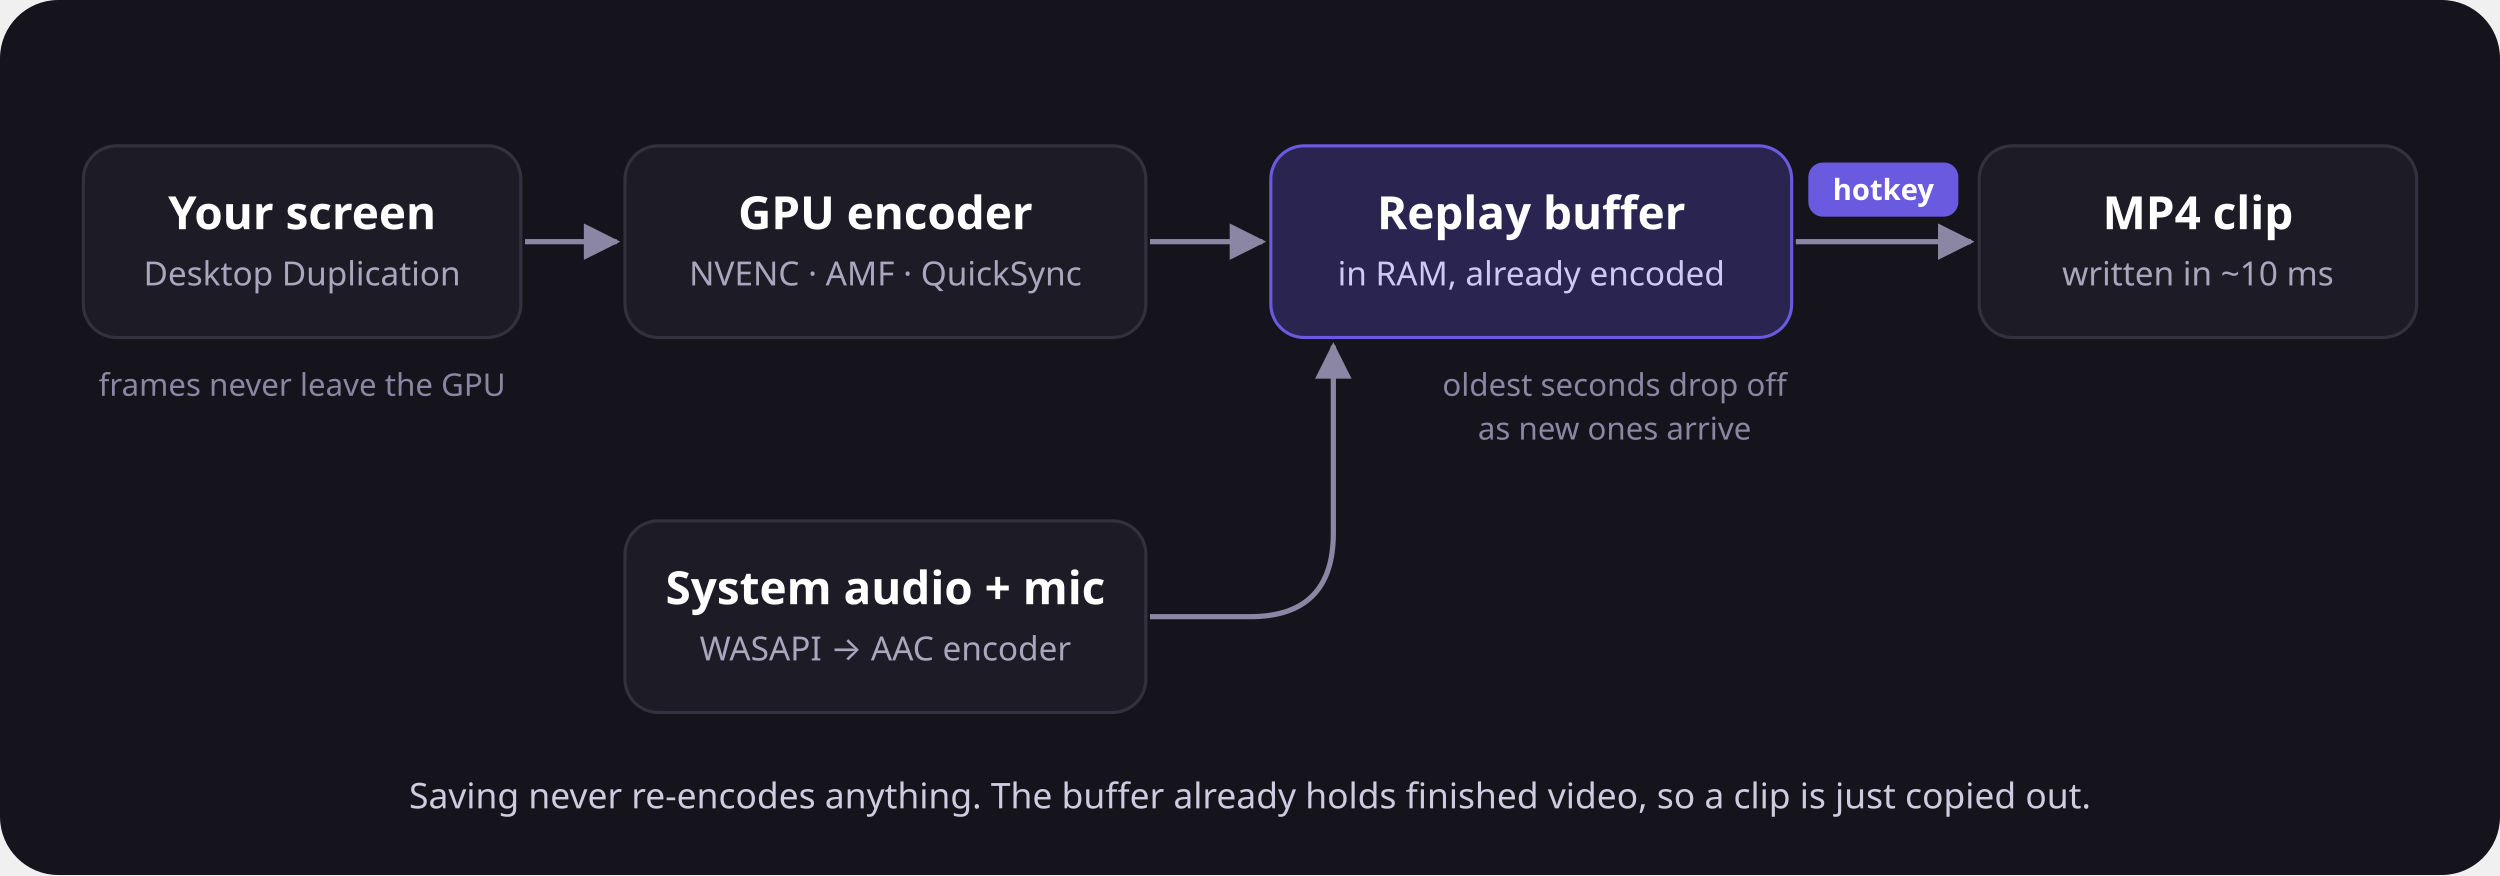
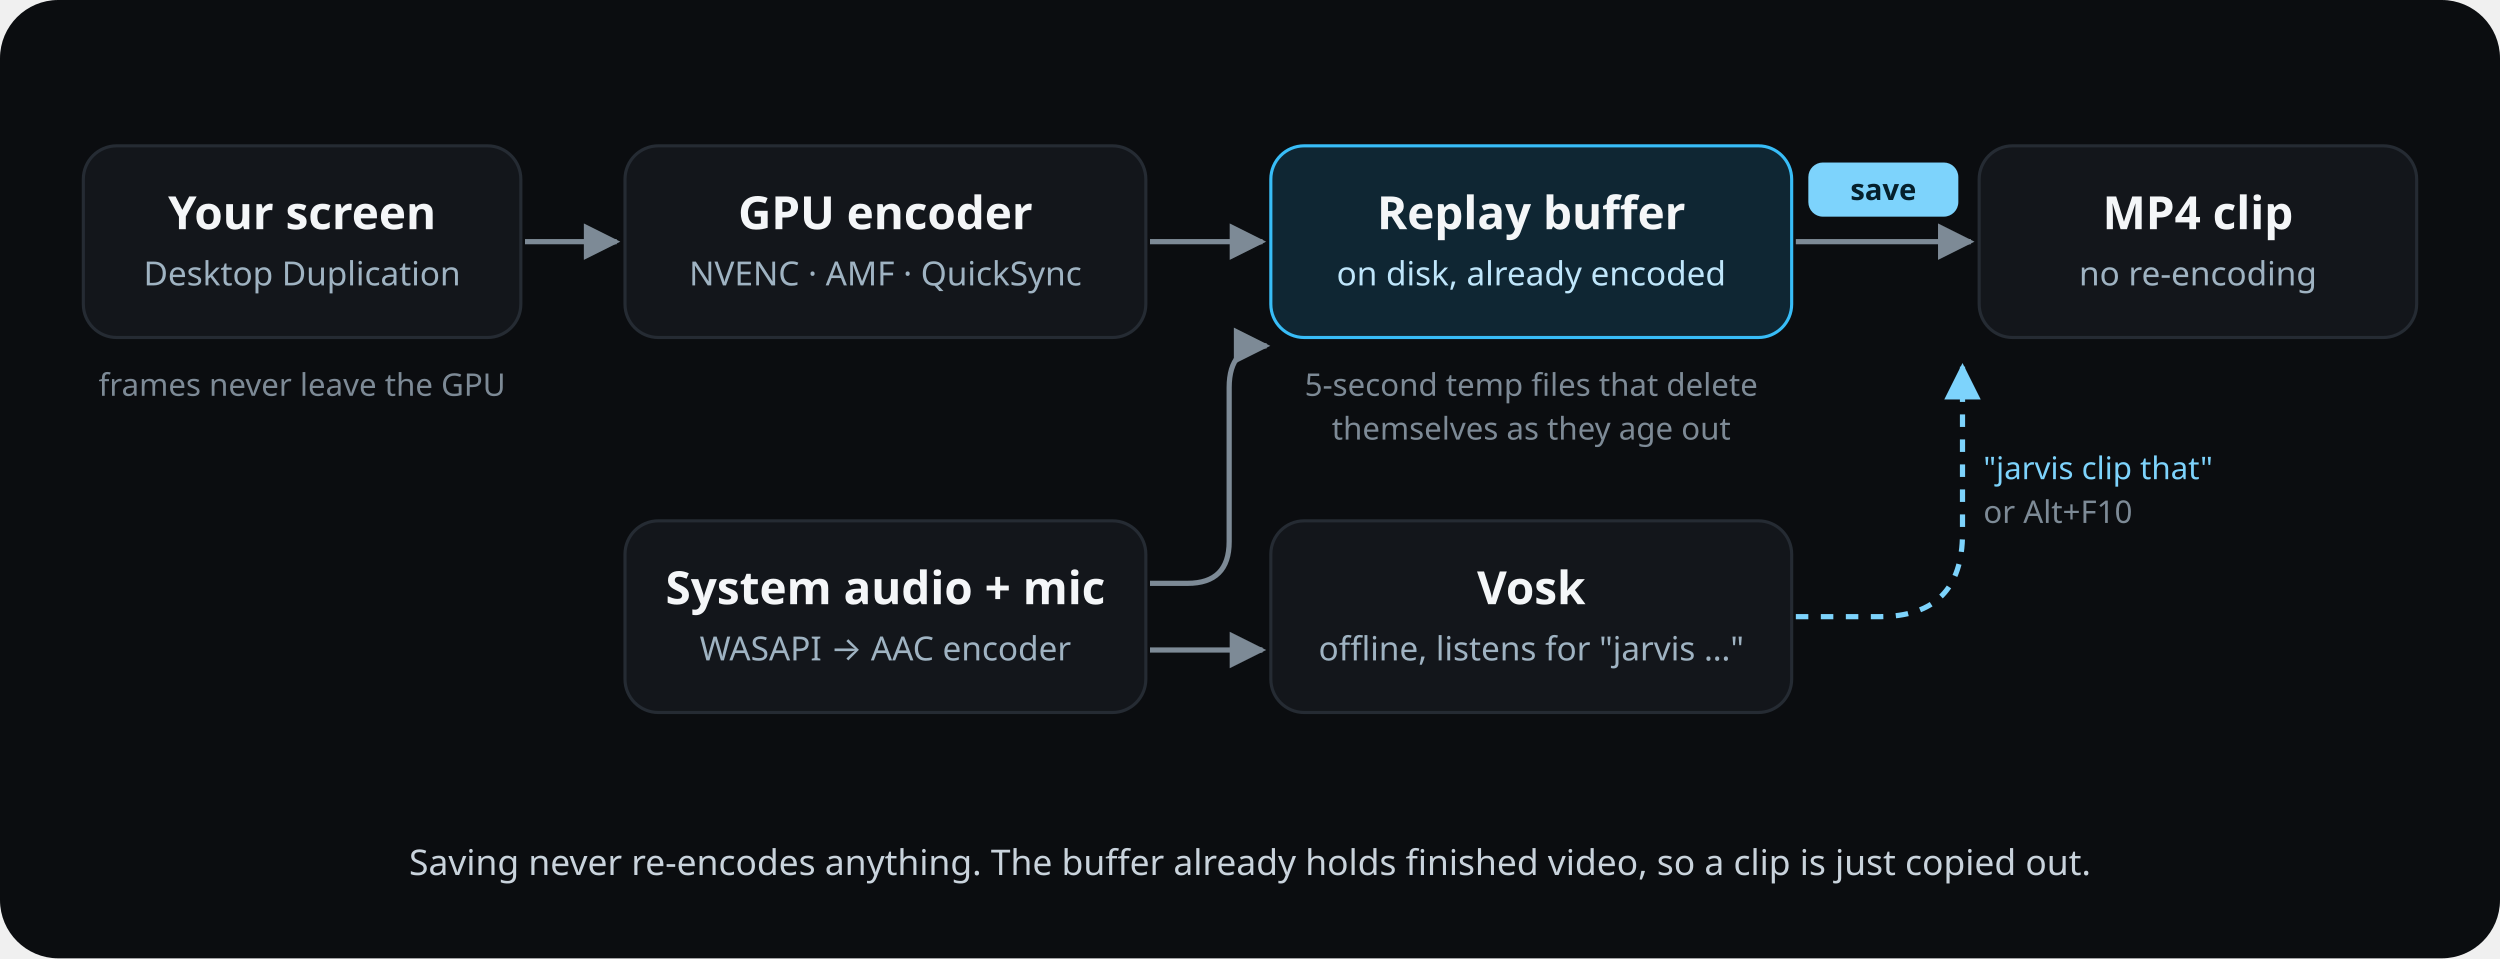
- <svg xmlns="http://www.w3.org/2000/svg" viewBox="0 0 1200 420" width="1200" height="420" role="img" aria-labelledby="title desc">
+ <svg xmlns="http://www.w3.org/2000/svg" viewBox="0 0 1200 460" width="1200" height="460" role="img" aria-labelledby="title desc">
  <defs>
    <marker id="arrow" viewBox="0 0 10 10" refX="9" refY="5" markerWidth="7" markerHeight="7" orient="auto-start-reverse">
-       <path d="M0 0 10 5 0 10z" fill="#8a86a3" />
+       <path d="M0 0 10 5 0 10z" fill="#7d8a96" />
+     </marker>
+     <marker id="arrow-arc" viewBox="0 0 10 10" refX="9" refY="5" markerWidth="7" markerHeight="7" orient="auto-start-reverse">
+       <path d="M0 0 10 5 0 10z" fill="#7dd3fc" />
    </marker>
  </defs>
-   <rect width="1200" height="420" rx="28" fill="#15141c" />
+   <rect width="1200" height="460" rx="28" fill="#0b0d10" />
  <g font-family="Segoe UI, system-ui, -apple-system, sans-serif">
    <g stroke-width="1.5">
-       <rect x="40" y="70" width="210" height="92" rx="16" fill="#1d1c26" stroke="#34313f" />
-       <rect x="300" y="70" width="250" height="92" rx="16" fill="#1d1c26" stroke="#34313f" />
-       <rect x="300" y="250" width="250" height="92" rx="16" fill="#1d1c26" stroke="#34313f" />
-       <rect x="610" y="70" width="250" height="92" rx="16" fill="#2a2550" stroke="#6a5ae0" />
-       <rect x="950" y="70" width="210" height="92" rx="16" fill="#1d1c26" stroke="#34313f" />
+       <rect x="40" y="70" width="210" height="92" rx="16" fill="#13161b" stroke="#252b33" />
+       <rect x="300" y="70" width="250" height="92" rx="16" fill="#13161b" stroke="#252b33" />
+       <rect x="300" y="250" width="250" height="92" rx="16" fill="#13161b" stroke="#252b33" />
+       <rect x="610" y="70" width="250" height="92" rx="16" fill="#0f2633" stroke="#38bdf8" />
+       <rect x="610" y="250" width="250" height="92" rx="16" fill="#13161b" stroke="#252b33" />
+       <rect x="950" y="70" width="210" height="92" rx="16" fill="#13161b" stroke="#252b33" />
    </g>
-     <g font-size="22" font-weight="700" fill="#fff" text-anchor="middle">
+     <g font-size="22" font-weight="700" fill="#f4f6f8" text-anchor="middle">
      <text x="145" y="110">Your screen</text>
      <text x="425" y="110">GPU encoder</text>
      <text x="425" y="290">System audio + mic</text>
      <text x="735" y="110">Replay buffer</text>
+       <text x="735" y="290">Vosk</text>
      <text x="1055" y="110">MP4 clip</text>
    </g>
-     <g font-size="16" fill="#a9a6bd" text-anchor="middle">
+     <g font-size="16" fill="#9fb3c2" text-anchor="middle">
      <text x="145" y="137">Desktop Duplication</text>
      <text x="425" y="137">NVENC · AMF · QuickSync</text>
      <text x="425" y="317">WASAPI → AAC encoder</text>
-       <text x="735" y="137" fill="#cfc9f5">in RAM, already encoded</text>
-       <text x="1055" y="137">written in ~10 ms</text>
+       <text x="735" y="137" fill="#bfe6fb">on disk, already encoded</text>
+       <text x="735" y="317">offline, listens for "jarvis …"</text>
+       <text x="1055" y="137">no re-encoding</text>
    </g>
-     <g stroke="#8a86a3" stroke-width="2.5" fill="none" marker-end="url(#arrow)">
+     <g stroke="#7d8a96" stroke-width="2.5" fill="none" marker-end="url(#arrow)">
      <path d="M252 116h44" />
      <path d="M552 116h54" />
-       <path d="M552 296h48q40 0 40-40v-90" />
+       <path d="M552 280h18q20 0 20-20v-74q0-20 18-20" />
+       <path d="M552 312h54" />
      <path d="M862 116h84" />
    </g>
-     <rect x="868" y="78" width="72" height="26" rx="7" fill="#6a5ae0" />
-     <text x="904" y="96" font-size="14" font-weight="600" fill="#fff" text-anchor="middle">hotkey</text>
-     <g font-size="15" fill="#8a86a3">
+     <path d="M862 296h40q40 0 40-40v-80" stroke="#7dd3fc" stroke-width="2.5" fill="none" stroke-dasharray="6 6" marker-end="url(#arrow-arc)" />
+     <rect x="868" y="78" width="72" height="26" rx="7" fill="#7dd3fc" />
+     <text x="904" y="96" font-size="14" font-weight="600" fill="#05202c" text-anchor="middle">save</text>
+     <text x="952" y="230" font-size="15" fill="#7dd3fc">"jarvis clip that"</text>
+     <text x="952" y="251" font-size="15" fill="#7d8a96">or Alt+F10</text>
+     <g font-size="15" fill="#7d8a96">
      <text x="145" y="190" text-anchor="middle">frames never leave the GPU</text>
-       <text x="775" y="190" text-anchor="middle">oldest seconds drop off</text>
-       <text x="775" y="211" text-anchor="middle">as new ones arrive</text>
+       <text x="735" y="190" text-anchor="middle">5-second temp files that delete</text>
+       <text x="735" y="211" text-anchor="middle">themselves as they age out</text>
    </g>
-     <text x="600" y="388" font-size="17" fill="#cfcbe0" text-anchor="middle">Saving never re-encodes anything. The buffer already holds finished video, so a clip is just copied out.</text>
+     <text x="600" y="420" font-size="17" fill="#c9d3dc" text-anchor="middle">Saving never re-encodes anything. The buffer already holds finished video, so a clip is just copied out.</text>
  </g>
</svg>
